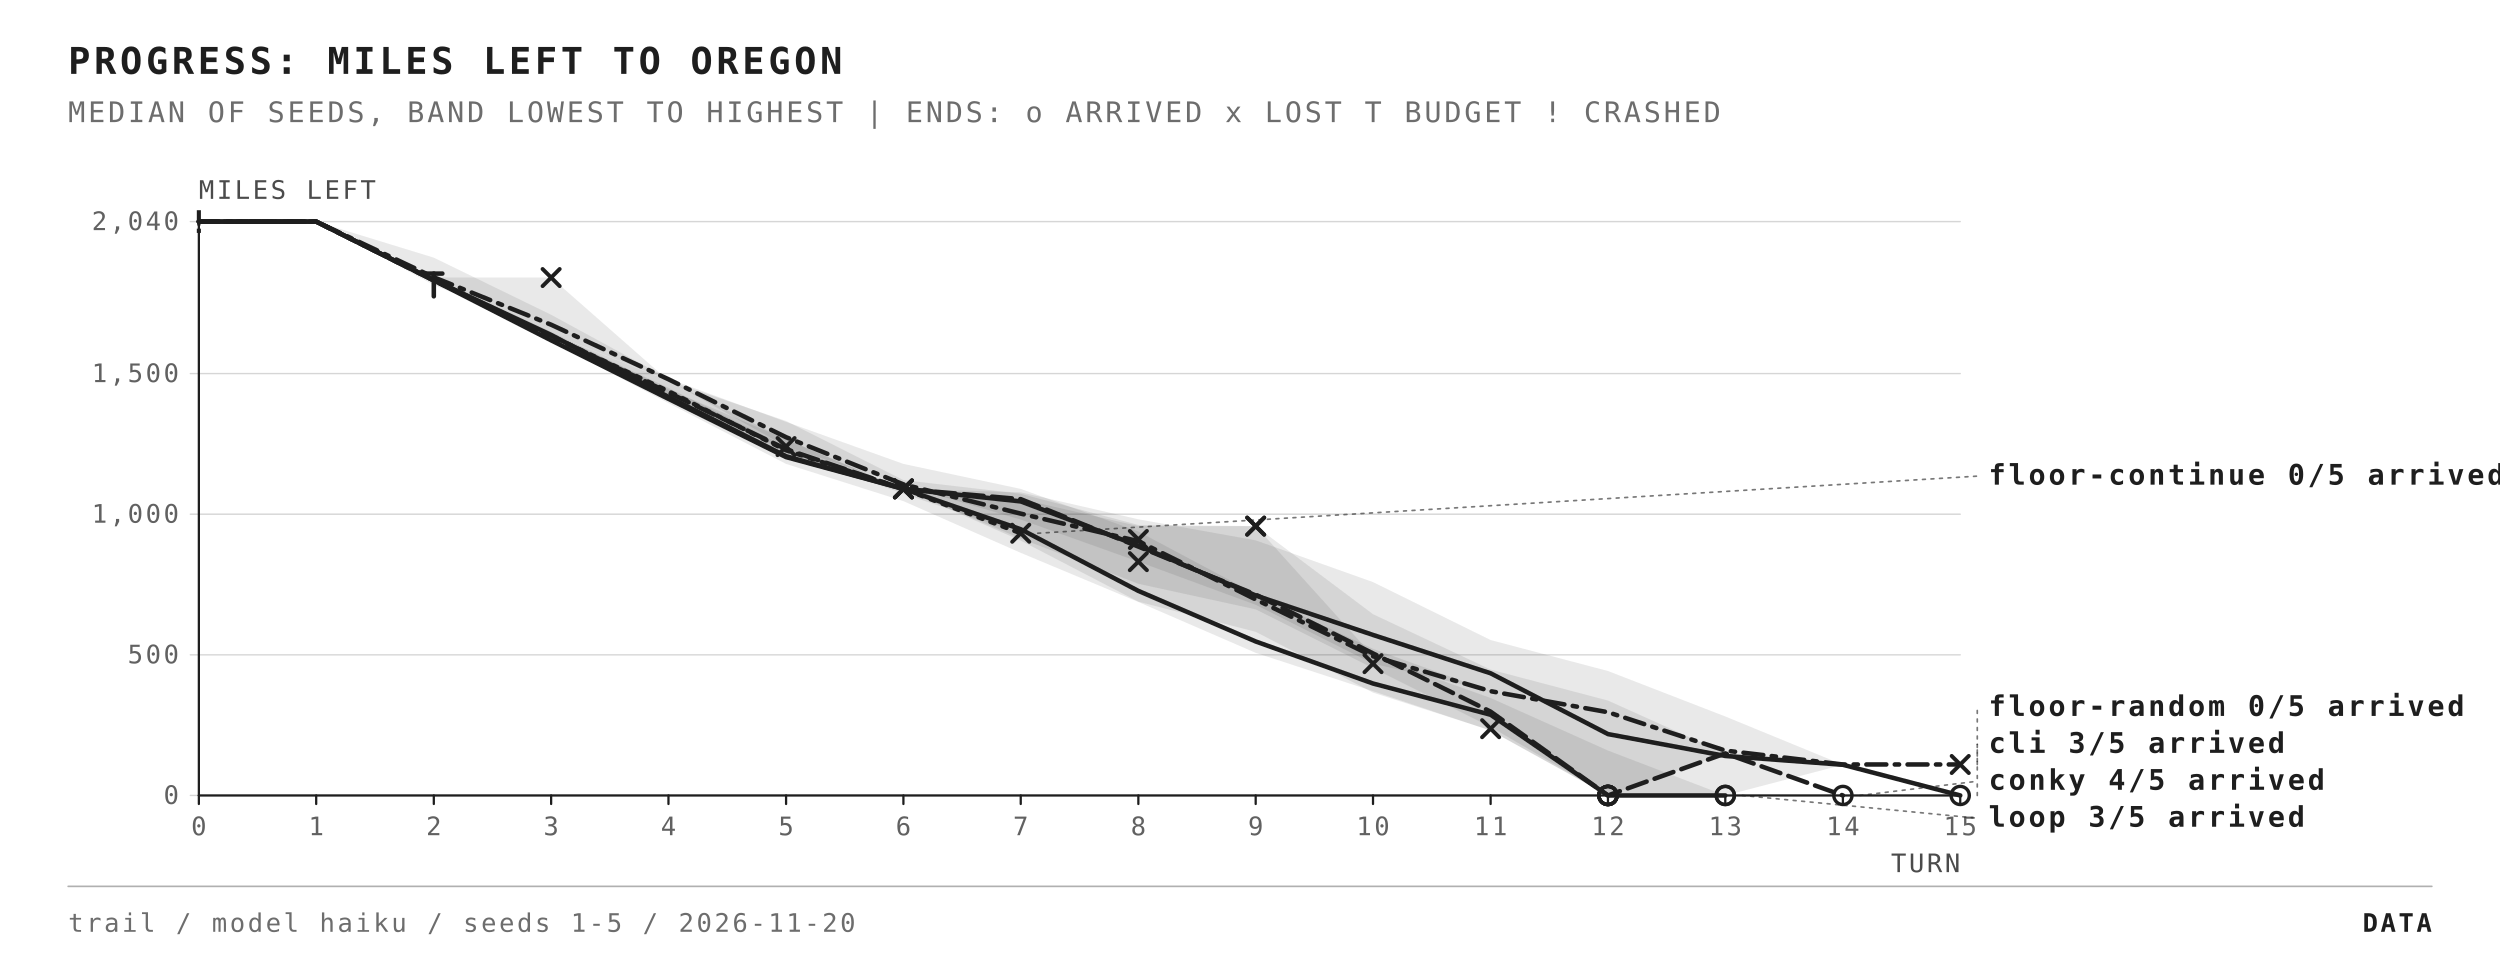
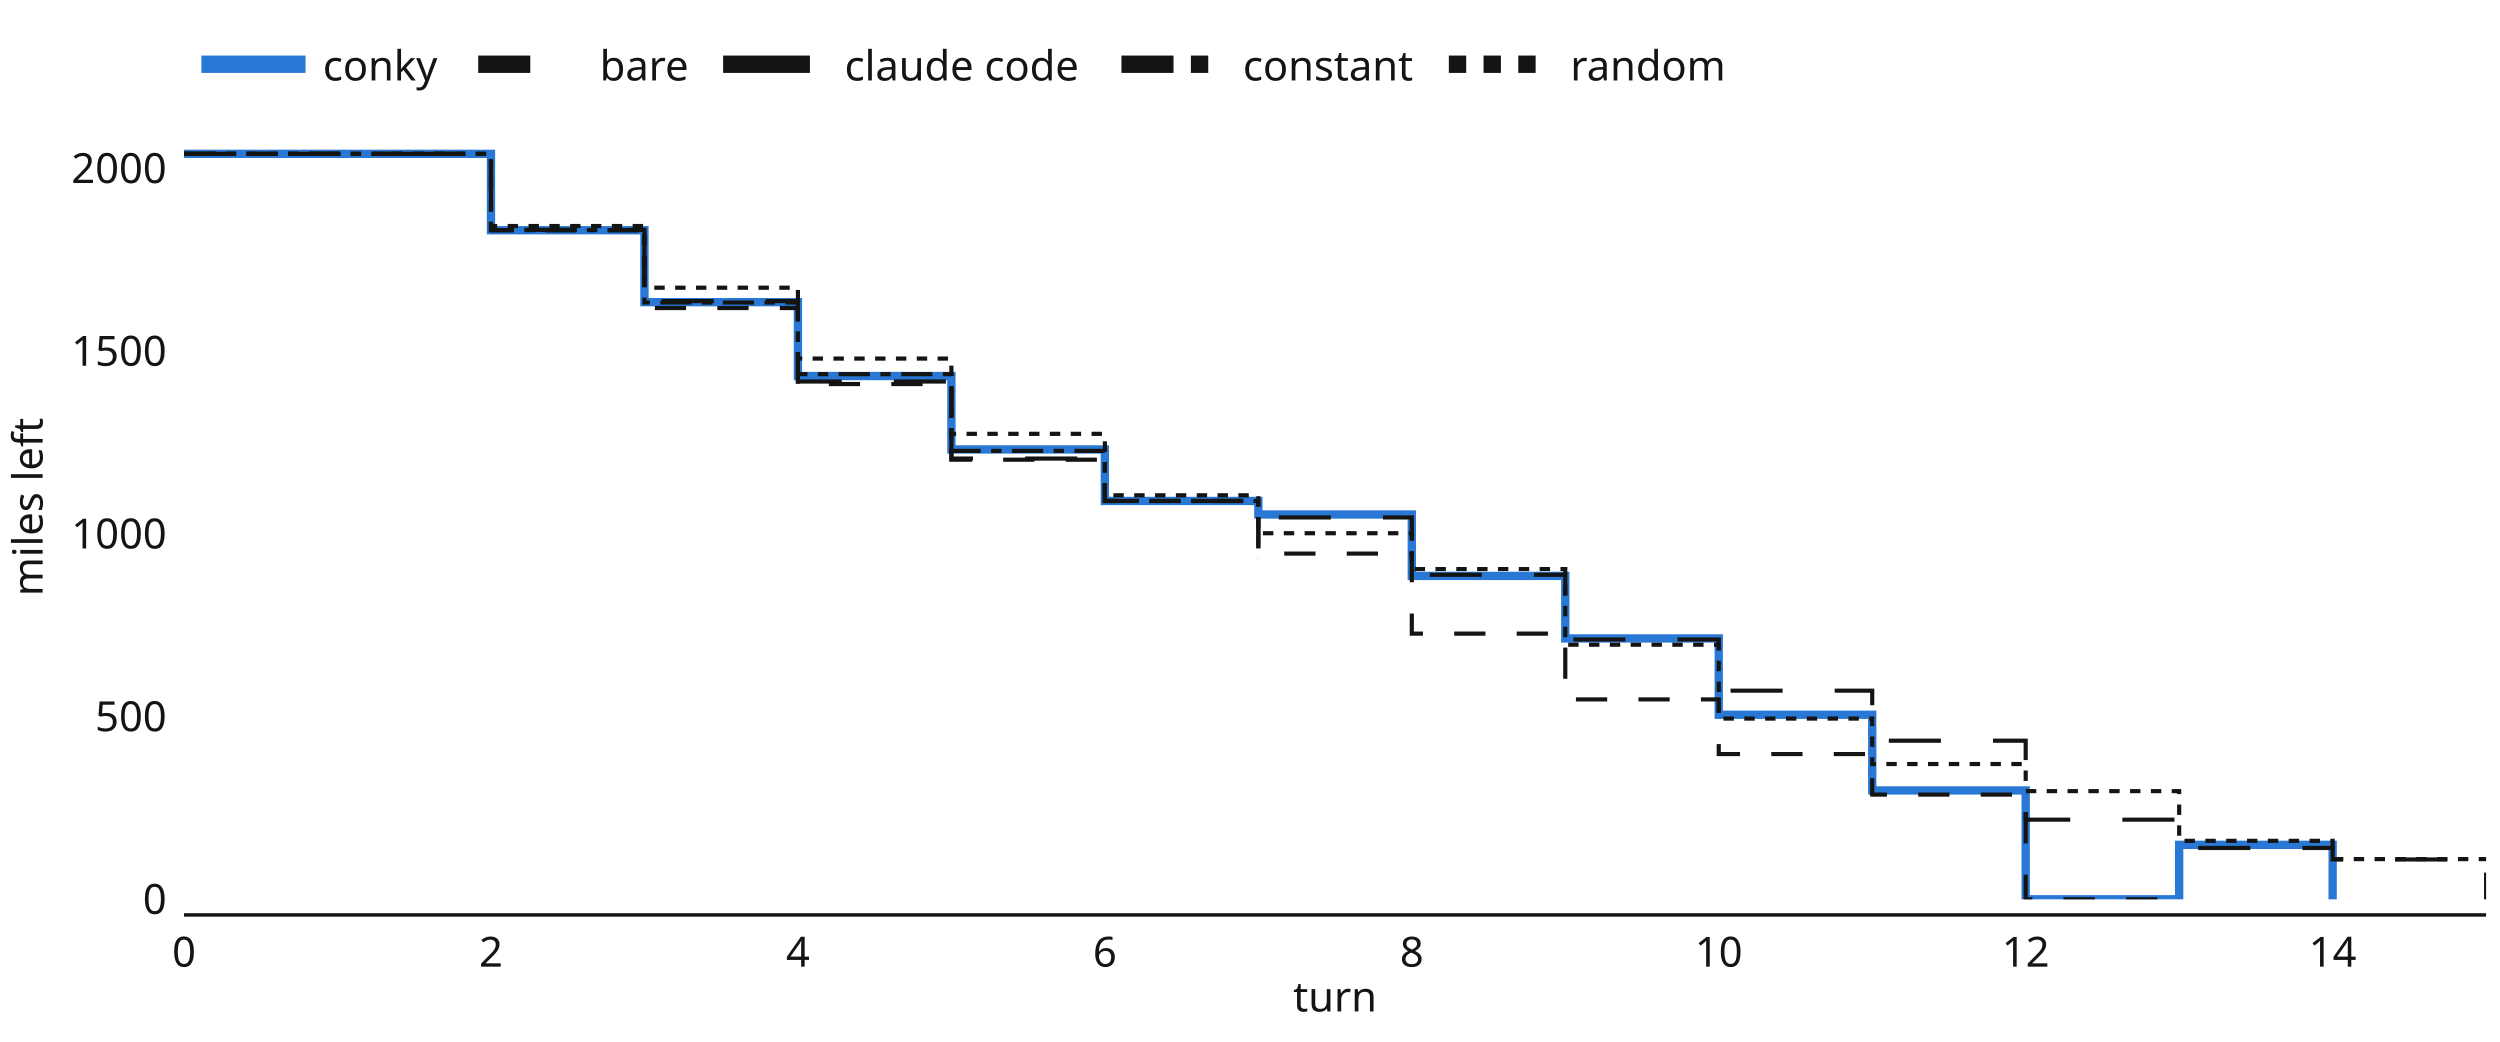
- <svg xmlns="http://www.w3.org/2000/svg" width="880" height="340" viewBox="0 0 880 340" font-family="ui-monospace, SFMono-Regular, Menlo, Consolas, monospace" stroke-linecap="round" letter-spacing=".1em" role="img" aria-label="miles left to Oregon against turn, one line per arm">
-   <text x="24.0" y="26.0" font-size="13" text-anchor="start" opacity="1.0" font-weight="bold" fill="#1E1E1E">PROGRESS: MILES LEFT TO OREGON</text>
-   <text x="24.0" y="43.0" font-size="10" text-anchor="start" opacity="0.65" font-weight="normal" fill="#1E1E1E">MEDIAN OF SEEDS, BAND LOWEST TO HIGHEST  |  ENDS: o ARRIVED  x LOST  T BUDGET  ! CRASHED</text>
-   <line x1="24.0" y1="312.0" x2="856.0" y2="312.0" stroke="#1E1E1E" stroke-width="0.6" opacity="0.35" />
-   <text x="24.0" y="328.0" font-size="9" text-anchor="start" opacity="0.65" font-weight="normal" fill="#1E1E1E">trail / model haiku / seeds 1-5 / 2026-11-20</text>
-   <text x="856.0" y="328.0" font-size="9" text-anchor="end" opacity="1.0" font-weight="bold" fill="#1E1E1E">DATA</text>
-   <line x1="70.0" y1="280.0" x2="690.0" y2="280.0" stroke="#1E1E1E" stroke-width="0.8" opacity="1.0" />
-   <line x1="70.0" y1="78.0" x2="70.0" y2="280.0" stroke="#1E1E1E" stroke-width="0.8" opacity="1.0" />
-   <line x1="67.0" y1="280.0" x2="690.0" y2="280.0" stroke="#1E1E1E" stroke-width="0.5" opacity="0.18" />
-   <text x="63.0" y="283.0" font-size="9" text-anchor="end" opacity="0.7" font-weight="normal" fill="#1E1E1E">0</text>
-   <line x1="67.0" y1="230.5" x2="690.0" y2="230.5" stroke="#1E1E1E" stroke-width="0.5" opacity="0.18" />
-   <text x="63.0" y="233.5" font-size="9" text-anchor="end" opacity="0.7" font-weight="normal" fill="#1E1E1E">500</text>
-   <line x1="67.0" y1="181.0" x2="690.0" y2="181.0" stroke="#1E1E1E" stroke-width="0.5" opacity="0.18" />
-   <text x="63.0" y="184.0" font-size="9" text-anchor="end" opacity="0.7" font-weight="normal" fill="#1E1E1E">1,000</text>
-   <line x1="67.0" y1="131.5" x2="690.0" y2="131.5" stroke="#1E1E1E" stroke-width="0.5" opacity="0.18" />
-   <text x="63.0" y="134.5" font-size="9" text-anchor="end" opacity="0.7" font-weight="normal" fill="#1E1E1E">1,500</text>
-   <line x1="67.0" y1="78.0" x2="690.0" y2="78.0" stroke="#1E1E1E" stroke-width="0.5" opacity="0.18" />
-   <text x="63.0" y="81.0" font-size="9" text-anchor="end" opacity="0.7" font-weight="normal" fill="#1E1E1E">2,040</text>
-   <line x1="70.0" y1="280.0" x2="70.0" y2="283.0" stroke="#1E1E1E" stroke-width="0.8" opacity="1.0" />
-   <text x="70.0" y="294.0" font-size="9" text-anchor="middle" opacity="0.7" font-weight="normal" fill="#1E1E1E">0</text>
-   <line x1="111.3" y1="280.0" x2="111.3" y2="283.0" stroke="#1E1E1E" stroke-width="0.8" opacity="1.0" />
-   <text x="111.3" y="294.0" font-size="9" text-anchor="middle" opacity="0.7" font-weight="normal" fill="#1E1E1E">1</text>
-   <line x1="152.7" y1="280.0" x2="152.7" y2="283.0" stroke="#1E1E1E" stroke-width="0.8" opacity="1.0" />
-   <text x="152.7" y="294.0" font-size="9" text-anchor="middle" opacity="0.7" font-weight="normal" fill="#1E1E1E">2</text>
-   <line x1="194.0" y1="280.0" x2="194.0" y2="283.0" stroke="#1E1E1E" stroke-width="0.8" opacity="1.0" />
-   <text x="194.0" y="294.0" font-size="9" text-anchor="middle" opacity="0.7" font-weight="normal" fill="#1E1E1E">3</text>
-   <line x1="235.3" y1="280.0" x2="235.3" y2="283.0" stroke="#1E1E1E" stroke-width="0.8" opacity="1.0" />
-   <text x="235.3" y="294.0" font-size="9" text-anchor="middle" opacity="0.7" font-weight="normal" fill="#1E1E1E">4</text>
-   <line x1="276.7" y1="280.0" x2="276.7" y2="283.0" stroke="#1E1E1E" stroke-width="0.8" opacity="1.0" />
-   <text x="276.7" y="294.0" font-size="9" text-anchor="middle" opacity="0.7" font-weight="normal" fill="#1E1E1E">5</text>
-   <line x1="318.0" y1="280.0" x2="318.0" y2="283.0" stroke="#1E1E1E" stroke-width="0.8" opacity="1.0" />
-   <text x="318.0" y="294.0" font-size="9" text-anchor="middle" opacity="0.7" font-weight="normal" fill="#1E1E1E">6</text>
-   <line x1="359.3" y1="280.0" x2="359.3" y2="283.0" stroke="#1E1E1E" stroke-width="0.8" opacity="1.0" />
-   <text x="359.3" y="294.0" font-size="9" text-anchor="middle" opacity="0.7" font-weight="normal" fill="#1E1E1E">7</text>
-   <line x1="400.7" y1="280.0" x2="400.7" y2="283.0" stroke="#1E1E1E" stroke-width="0.8" opacity="1.0" />
-   <text x="400.7" y="294.0" font-size="9" text-anchor="middle" opacity="0.7" font-weight="normal" fill="#1E1E1E">8</text>
-   <line x1="442.0" y1="280.0" x2="442.0" y2="283.0" stroke="#1E1E1E" stroke-width="0.8" opacity="1.0" />
-   <text x="442.0" y="294.0" font-size="9" text-anchor="middle" opacity="0.7" font-weight="normal" fill="#1E1E1E">9</text>
-   <line x1="483.3" y1="280.0" x2="483.3" y2="283.0" stroke="#1E1E1E" stroke-width="0.8" opacity="1.0" />
-   <text x="483.3" y="294.0" font-size="9" text-anchor="middle" opacity="0.7" font-weight="normal" fill="#1E1E1E">10</text>
-   <line x1="524.7" y1="280.0" x2="524.7" y2="283.0" stroke="#1E1E1E" stroke-width="0.8" opacity="1.0" />
-   <text x="524.7" y="294.0" font-size="9" text-anchor="middle" opacity="0.7" font-weight="normal" fill="#1E1E1E">11</text>
-   <line x1="566.0" y1="280.0" x2="566.0" y2="283.0" stroke="#1E1E1E" stroke-width="0.8" opacity="1.0" />
-   <text x="566.0" y="294.0" font-size="9" text-anchor="middle" opacity="0.7" font-weight="normal" fill="#1E1E1E">12</text>
-   <line x1="607.3" y1="280.0" x2="607.3" y2="283.0" stroke="#1E1E1E" stroke-width="0.8" opacity="1.0" />
-   <text x="607.3" y="294.0" font-size="9" text-anchor="middle" opacity="0.7" font-weight="normal" fill="#1E1E1E">13</text>
-   <line x1="648.7" y1="280.0" x2="648.7" y2="283.0" stroke="#1E1E1E" stroke-width="0.8" opacity="1.0" />
-   <text x="648.7" y="294.0" font-size="9" text-anchor="middle" opacity="0.7" font-weight="normal" fill="#1E1E1E">14</text>
-   <line x1="690.0" y1="280.0" x2="690.0" y2="283.0" stroke="#1E1E1E" stroke-width="0.8" opacity="1.0" />
-   <text x="690.0" y="294.0" font-size="9" text-anchor="middle" opacity="0.7" font-weight="normal" fill="#1E1E1E">15</text>
-   <text x="70.0" y="70.0" font-size="9" text-anchor="start" opacity="0.8" font-weight="normal" fill="#1E1E1E">MILES LEFT</text>
-   <text x="690.0" y="307.0" font-size="9" text-anchor="end" opacity="0.8" font-weight="normal" fill="#1E1E1E">TURN</text>
-   <path d="M70.0,78.0 L111.3,78.0 L152.7,97.7 L194.0,97.7 L235.3,134.0 L276.7,154.7 L318.0,172.1 L359.3,173.3 L400.7,182.8 L442.0,190.2 L483.3,204.9 L524.7,225.3 L566.0,236.2 L607.3,252.2 L648.7,269.2 L690.0,280.0 L690.0,280.0 L648.7,269.2 L607.3,280.0 L566.0,280.0 L524.7,257.1 L483.3,243.8 L442.0,222.4 L400.7,211.8 L359.3,190.3 L318.0,172.1 L276.7,160.9 L235.3,140.4 L194.0,120.0 L152.7,98.8 L111.3,78.0 L70.0,78.0 Z" fill="#1E1E1E" stroke="none" stroke-width="0" opacity="0.1" stroke-linejoin="round" />
-   <path d="M70.0,78.0 L111.3,78.0 L152.7,98.6 L194.0,117.9 L235.3,139.7 L276.7,160.6 L318.0,172.1 L359.3,176.5 L400.7,192.1 L442.0,209.6 L483.3,223.5 L524.7,237.0 L566.0,258.4 L607.3,266.1 L648.7,269.2 L690.0,280.0" fill="none" stroke="#1E1E1E" stroke-width="1.6" opacity="1.0" stroke-linejoin="round" />
-   <line x1="191.0" y1="94.7" x2="197.0" y2="100.7" stroke="#1E1E1E" stroke-width="1.4" opacity="1.0" />
-   <line x1="191.0" y1="100.7" x2="197.0" y2="94.7" stroke="#1E1E1E" stroke-width="1.4" opacity="1.0" />
-   <circle cx="566.0" cy="280.0" r="3.2" fill="none" stroke="#1E1E1E" stroke-width="1.2" opacity="1.0" />
-   <text x="70.0" y="82.0" font-size="11" text-anchor="middle" opacity="1.0" font-weight="bold" fill="#1E1E1E">!</text>
-   <circle cx="607.3" cy="280.0" r="3.2" fill="none" stroke="#1E1E1E" stroke-width="1.2" opacity="1.0" />
-   <circle cx="690.0" cy="280.0" r="3.2" fill="none" stroke="#1E1E1E" stroke-width="1.2" opacity="1.0" />
-   <path d="M70.0,78.0 L111.3,78.0 L152.7,97.5 L194.0,117.5 L235.3,134.0 L276.7,148.2 L318.0,169.0 L359.3,173.8 L400.7,184.8 L442.0,185.2 L483.3,216.2 L524.7,235.7 L566.0,246.6 L607.3,265.2 L648.7,280.0 L648.7,280.0 L607.3,265.2 L566.0,280.0 L524.7,255.9 L483.3,235.2 L442.0,214.5 L400.7,205.5 L359.3,189.6 L318.0,172.1 L276.7,160.9 L235.3,140.4 L194.0,120.0 L152.7,98.8 L111.3,78.0 L70.0,78.0 Z" fill="#1E1E1E" stroke="none" stroke-width="0" opacity="0.1" stroke-linejoin="round" />
-   <path d="M70.0,78.0 L111.3,78.0 L152.7,98.7 L194.0,118.2 L235.3,138.2 L276.7,158.1 L318.0,172.1 L359.3,175.7 L400.7,192.4 L442.0,209.3 L483.3,230.0 L524.7,250.5 L566.0,280.0 L607.3,265.2 L648.7,280.0" fill="none" stroke="#1E1E1E" stroke-width="1.6" opacity="1.0" stroke-linejoin="round" stroke-dasharray="7 3" />
-   <circle cx="566.0" cy="280.0" r="3.2" fill="none" stroke="#1E1E1E" stroke-width="1.2" opacity="1.0" />
-   <circle cx="566.0" cy="280.0" r="3.2" fill="none" stroke="#1E1E1E" stroke-width="1.2" opacity="1.0" />
-   <circle cx="566.0" cy="280.0" r="3.2" fill="none" stroke="#1E1E1E" stroke-width="1.2" opacity="1.0" />
-   <circle cx="648.7" cy="280.0" r="3.2" fill="none" stroke="#1E1E1E" stroke-width="1.2" opacity="1.0" />
-   <line x1="439.0" y1="182.2" x2="445.0" y2="188.2" stroke="#1E1E1E" stroke-width="1.4" opacity="1.0" />
-   <line x1="439.0" y1="188.2" x2="445.0" y2="182.2" stroke="#1E1E1E" stroke-width="1.4" opacity="1.0" />
-   <path d="M70.0,78.0 L111.3,78.0 L152.7,97.5 L194.0,117.5 L235.3,136.5 L276.7,157.2 L318.0,172.1 L359.3,187.7 L359.3,187.7 L318.0,173.8 L276.7,159.0 L235.3,138.7 L194.0,118.8 L152.7,98.8 L111.3,78.0 L70.0,78.0 Z" fill="#1E1E1E" stroke="none" stroke-width="0" opacity="0.1" stroke-linejoin="round" />
-   <path d="M70.0,78.0 L111.3,78.0 L152.7,98.7 L194.0,118.3 L235.3,137.7 L276.7,158.5 L318.0,172.1 L359.3,187.7" fill="none" stroke="#1E1E1E" stroke-width="1.6" opacity="1.0" stroke-linejoin="round" stroke-dasharray="1.5 3" />
-   <line x1="356.3" y1="184.7" x2="362.3" y2="190.7" stroke="#1E1E1E" stroke-width="1.4" opacity="1.0" />
-   <line x1="356.3" y1="190.7" x2="362.3" y2="184.7" stroke="#1E1E1E" stroke-width="1.4" opacity="1.0" />
-   <line x1="315.0" y1="169.1" x2="321.0" y2="175.1" stroke="#1E1E1E" stroke-width="1.4" opacity="1.0" />
-   <line x1="315.0" y1="175.1" x2="321.0" y2="169.1" stroke="#1E1E1E" stroke-width="1.4" opacity="1.0" />
-   <line x1="315.0" y1="169.1" x2="321.0" y2="175.1" stroke="#1E1E1E" stroke-width="1.4" opacity="1.0" />
-   <line x1="315.0" y1="175.1" x2="321.0" y2="169.1" stroke="#1E1E1E" stroke-width="1.4" opacity="1.0" />
-   <line x1="273.7" y1="154.2" x2="279.7" y2="160.2" stroke="#1E1E1E" stroke-width="1.4" opacity="1.0" />
-   <line x1="273.7" y1="160.2" x2="279.7" y2="154.2" stroke="#1E1E1E" stroke-width="1.4" opacity="1.0" />
-   <line x1="315.0" y1="169.1" x2="321.0" y2="175.1" stroke="#1E1E1E" stroke-width="1.4" opacity="1.0" />
-   <line x1="315.0" y1="175.1" x2="321.0" y2="169.1" stroke="#1E1E1E" stroke-width="1.4" opacity="1.0" />
-   <path d="M70.0,78.0 L111.3,78.0 L152.7,90.7 L194.0,110.8 L235.3,133.3 L276.7,148.5 L318.0,163.3 L359.3,172.1 L400.7,187.1 L442.0,209.1 L483.3,228.4 L524.7,243.3 L566.0,250.7 L607.3,264.2 L648.7,269.1 L690.0,269.1 L690.0,269.1 L648.7,269.1 L607.3,264.2 L566.0,250.7 L524.7,243.3 L483.3,233.6 L442.0,212.9 L400.7,197.7 L359.3,182.9 L318.0,170.8 L276.7,157.2 L235.3,133.9 L194.0,117.4 L152.7,100.3 L111.3,78.0 L70.0,78.0 Z" fill="#1E1E1E" stroke="none" stroke-width="0" opacity="0.1" stroke-linejoin="round" />
-   <path d="M70.0,78.0 L111.3,78.0 L152.7,97.6 L194.0,114.3 L235.3,133.5 L276.7,153.9 L318.0,170.5 L359.3,180.8 L400.7,190.5 L442.0,211.0 L483.3,231.0 L524.7,243.3 L566.0,250.7 L607.3,264.2 L648.7,269.1 L690.0,269.1" fill="none" stroke="#1E1E1E" stroke-width="1.6" opacity="1.0" stroke-linejoin="round" stroke-dasharray="7 3 1.5 3" />
-   <line x1="687.0" y1="266.1" x2="693.0" y2="272.1" stroke="#1E1E1E" stroke-width="1.4" opacity="1.0" />
-   <line x1="687.0" y1="272.1" x2="693.0" y2="266.1" stroke="#1E1E1E" stroke-width="1.4" opacity="1.0" />
-   <line x1="480.3" y1="230.6" x2="486.3" y2="236.6" stroke="#1E1E1E" stroke-width="1.4" opacity="1.0" />
-   <line x1="480.3" y1="236.6" x2="486.3" y2="230.6" stroke="#1E1E1E" stroke-width="1.4" opacity="1.0" />
-   <line x1="397.7" y1="186.9" x2="403.7" y2="192.9" stroke="#1E1E1E" stroke-width="1.4" opacity="1.0" />
-   <line x1="397.7" y1="192.9" x2="403.7" y2="186.9" stroke="#1E1E1E" stroke-width="1.4" opacity="1.0" />
-   <line x1="397.7" y1="194.7" x2="403.7" y2="200.7" stroke="#1E1E1E" stroke-width="1.4" opacity="1.0" />
-   <line x1="397.7" y1="200.7" x2="403.7" y2="194.7" stroke="#1E1E1E" stroke-width="1.4" opacity="1.0" />
-   <line x1="152.7" y1="96.3" x2="152.7" y2="104.3" stroke="#1E1E1E" stroke-width="1.6" opacity="1.0" />
-   <line x1="149.7" y1="96.3" x2="155.7" y2="96.3" stroke="#1E1E1E" stroke-width="1.6" opacity="1.0" />
-   <path d="M70.0,78.0 L111.3,78.0 L152.7,97.7 L194.0,116.8 L235.3,137.1 L276.7,154.6 L318.0,172.1 L359.3,175.7 L400.7,185.2 L442.0,185.2 L483.3,230.9 L524.7,245.7 L566.0,264.2 L607.3,280.0 L607.3,280.0 L566.0,280.0 L524.7,257.2 L483.3,243.3 L442.0,229.8 L400.7,211.9 L359.3,194.6 L318.0,176.4 L276.7,163.3 L235.3,141.9 L194.0,120.2 L152.7,99.7 L111.3,78.0 L70.0,78.0 Z" fill="#1E1E1E" stroke="none" stroke-width="0" opacity="0.1" stroke-linejoin="round" />
-   <path d="M70.0,78.0 L111.3,78.0 L152.7,98.7 L194.0,119.8 L235.3,140.4 L276.7,160.9 L318.0,172.1 L359.3,186.3 L400.7,208.0 L442.0,225.8 L483.3,240.6 L524.7,251.6 L566.0,280.0 L607.3,280.0" fill="none" stroke="#1E1E1E" stroke-width="1.6" opacity="1.0" stroke-linejoin="round" />
-   <circle cx="566.0" cy="280.0" r="3.2" fill="none" stroke="#1E1E1E" stroke-width="1.2" opacity="1.0" />
-   <line x1="521.7" y1="253.5" x2="527.7" y2="259.5" stroke="#1E1E1E" stroke-width="1.4" opacity="1.0" />
-   <line x1="521.7" y1="259.5" x2="527.7" y2="253.5" stroke="#1E1E1E" stroke-width="1.4" opacity="1.0" />
-   <circle cx="607.3" cy="280.0" r="3.2" fill="none" stroke="#1E1E1E" stroke-width="1.2" opacity="1.0" />
-   <circle cx="566.0" cy="280.0" r="3.2" fill="none" stroke="#1E1E1E" stroke-width="1.2" opacity="1.0" />
-   <line x1="439.0" y1="182.2" x2="445.0" y2="188.2" stroke="#1E1E1E" stroke-width="1.4" opacity="1.0" />
-   <line x1="439.0" y1="188.2" x2="445.0" y2="182.2" stroke="#1E1E1E" stroke-width="1.4" opacity="1.0" />
-   <line x1="696.0" y1="280.0" x2="696.0" y2="262.0" stroke="#1E1E1E" stroke-width="0.6" opacity="0.6" stroke-dasharray="1 2" />
-   <text x="700.0" y="265.0" font-size="10" text-anchor="start" opacity="1.0" font-weight="bold" fill="#1E1E1E">cli 3/5 arrived</text>
-   <line x1="654.7" y1="280.0" x2="696.0" y2="275.0" stroke="#1E1E1E" stroke-width="0.6" opacity="0.6" stroke-dasharray="1 2" />
-   <text x="700.0" y="278.0" font-size="10" text-anchor="start" opacity="1.0" font-weight="bold" fill="#1E1E1E">conky 4/5 arrived</text>
-   <line x1="365.3" y1="187.7" x2="696.0" y2="167.6" stroke="#1E1E1E" stroke-width="0.6" opacity="0.6" stroke-dasharray="1 2" />
-   <text x="700.0" y="170.6" font-size="10" text-anchor="start" opacity="1.0" font-weight="bold" fill="#1E1E1E">floor-continue 0/5 arrived</text>
-   <line x1="696.0" y1="269.1" x2="696.0" y2="249.0" stroke="#1E1E1E" stroke-width="0.6" opacity="0.6" stroke-dasharray="1 2" />
-   <text x="700.0" y="252.0" font-size="10" text-anchor="start" opacity="1.0" font-weight="bold" fill="#1E1E1E">floor-random 0/5 arrived</text>
-   <line x1="613.3" y1="280.0" x2="696.0" y2="288.0" stroke="#1E1E1E" stroke-width="0.6" opacity="0.6" stroke-dasharray="1 2" />
-   <text x="700.0" y="291.0" font-size="10" text-anchor="start" opacity="1.0" font-weight="bold" fill="#1E1E1E">loop 3/5 arrived</text>
+ <svg xmlns="http://www.w3.org/2000/svg" class="main-svg" width="720" height="300" style="" viewBox="0 0 720 300" font-family="-apple-system, BlinkMacSystemFont, &quot;Segoe UI&quot;, &quot;Noto Sans&quot;, Helvetica, Arial, sans-serif">
+   <rect x="0" y="0" width="720" height="300" style="fill: none;" />
+   <defs id="defs-progress-light">
+     <g class="clips">
+       <clipPath id="clipprogress-lightxyplot" class="plotclip">
+         <rect width="663" height="226" />
+       </clipPath>
+       <clipPath class="axesclip" id="clipprogress-lightx">
+         <rect x="53" y="0" width="663" height="300" />
+       </clipPath>
+       <clipPath class="axesclip" id="clipprogress-lighty">
+         <rect x="0" y="33" width="720" height="226" />
+       </clipPath>
+       <clipPath class="axesclip" id="clipprogress-lightxy">
+         <rect x="53" y="33" width="663" height="226" />
+       </clipPath>
+     </g>
+     <g class="gradients" />
+     <g class="patterns" />
+   </defs>
+   <g class="bglayer">
+     <rect class="bg" x="49" y="29" width="671" height="234" style="fill: none; stroke-width: 0;" />
+   </g>
+   <g class="layer-below">
+     <g class="imagelayer" />
+     <g class="shapelayer" />
+   </g>
+   <g class="cartesianlayer">
+     <g class="subplot xy">
+       <g class="layer-subplot">
+         <g class="shapelayer" />
+         <g class="imagelayer" />
+       </g>
+       <g class="minor-gridlayer">
+         <g class="x" />
+         <g class="y" />
+       </g>
+       <g class="gridlayer">
+         <g class="x" />
+         <g class="y" />
+       </g>
+       <g class="zerolinelayer" />
+       <g class="layer-between">
+         <g class="shapelayer" />
+         <g class="imagelayer" />
+       </g>
+       <path class="xlines-below" />
+       <path class="ylines-below" />
+       <g class="overlines-below" />
+       <g class="xaxislayer-below" />
+       <g class="yaxislayer-below" />
+       <g class="overaxes-below" />
+       <g class="overplot">
+         <g class="xy" transform="translate(53,33)" clip-path="url(#clipprogress-lightxyplot)">
+           <g class="scatterlayer mlayer">
+             <g class="trace scatter tracet0" style="stroke-miterlimit: 2; opacity: 1;">
+               <g class="fills" />
+               <g class="errorbars" />
+               <g class="lines">
+                 <path class="js-line" d="M0,11.3H44.2V11.3H88.4V33.3H132.6V54.03H176.8V75.29H221V96.44H265.2V111.28H309.4V115.18H353.6V132.86H397.8V150.86H442V172.85H486.2V194.64H530.4V226H574.6V210.32H618.8V226" style="vector-effect: none; fill: none; stroke: #2a78d6; stroke-opacity: 1; stroke-width: 2.4px; opacity: 1;" />
+               </g>
+               <g class="points" />
+               <g class="text" />
+             </g>
+             <g class="trace scatter tracet1" style="stroke-miterlimit: 2; opacity: 1;">
+               <g class="fills" />
+               <g class="errorbars" />
+               <g class="lines">
+                 <path class="js-line" d="M0,11.3H44.2V11.3H88.4V33.3H132.6V55.71H176.8V77.6H221V99.39H265.2V111.28H309.4V126.44H353.6V149.49H397.8V168.43H442V184.17H486.2V195.85H530.4V226H574.6V226" style="vector-effect: none; fill: none; stroke: #141413; stroke-opacity: 1; stroke-dasharray: 9px, 9px; stroke-width: 1.2px; opacity: 1;" />
+               </g>
+               <g class="points" />
+               <g class="text" />
+             </g>
+             <g class="trace scatter tracet2" style="stroke-miterlimit: 2; opacity: 1;">
+               <g class="fills" />
+               <g class="errorbars" />
+               <g class="lines">
+                 <path class="js-line" d="M0,11.3H44.2V11.3H88.4V33.19H132.6V53.71H176.8V76.87H221V99.07H265.2V111.28H309.4V116.02H353.6V132.54H397.8V151.17H442V165.91H486.2V180.32H530.4V203.06H574.6V211.21H618.8V214.53H663V226" style="vector-effect: none; fill: none; stroke: #141413; stroke-opacity: 1; stroke-dasharray: 15px, 15px; stroke-width: 1.2px; opacity: 1;" />
+               </g>
+               <g class="points" />
+               <g class="text" />
+             </g>
+             <g class="trace scatter tracet3" style="stroke-miterlimit: 2; opacity: 1;">
+               <g class="fills" />
+               <g class="errorbars" />
+               <g class="lines">
+                 <path class="js-line" d="M0,11.3H44.2V11.3H88.4V33.3H132.6V54.13H176.8V74.76H221V96.86H265.2V111.28H309.4V127.91" style="vector-effect: none; fill: none; stroke: #141413; stroke-opacity: 1; stroke-dasharray: 9px, 3px, 3px, 3px; stroke-width: 1.2px; opacity: 1;" />
+               </g>
+               <g class="points" />
+               <g class="text" />
+             </g>
+             <g class="trace scatter tracet4" style="stroke-miterlimit: 2; opacity: 1;">
+               <g class="fills" />
+               <g class="errorbars" />
+               <g class="lines">
+                 <path class="js-line" d="M0,11.3H44.2V11.3H88.4V32.1H132.6V49.86H176.8V70.27H221V91.94H265.2V109.65H309.4V120.57H353.6V130.89H397.8V152.67H442V173.95H486.2V187.04H530.4V194.85H574.6V209.16H618.8V214.42H663V214.42" style="vector-effect: none; fill: none; stroke: #141413; stroke-opacity: 1; stroke-dasharray: 3px, 3px; stroke-width: 1.2px; opacity: 1;" />
+               </g>
+               <g class="points" />
+               <g class="text" />
+             </g>
+           </g>
+         </g>
+       </g>
+       <g class="zerolinelayer-above" />
+       <path class="xlines-above crisp" d="M53,263.5H716" style="fill: none; stroke-width: 1px; stroke: #141413; stroke-opacity: 1;" />
+       <path class="ylines-above crisp" d="M0,0" style="fill: none;" />
+       <g class="overlines-above" />
+       <g class="xaxislayer-above">
+         <g class="xtick">
+           <text text-anchor="middle" x="0" y="278.4" transform="translate(53,0)" style="font-size: 12px; fill: #141413; fill-opacity: 1; white-space: pre;">0</text>
+         </g>
+         <g class="xtick">
+           <text text-anchor="middle" x="0" y="278.4" style="font-size: 12px; fill: #141413; fill-opacity: 1; white-space: pre;" transform="translate(141.4,0)">2</text>
+         </g>
+         <g class="xtick">
+           <text text-anchor="middle" x="0" y="278.4" style="font-size: 12px; fill: #141413; fill-opacity: 1; white-space: pre;" transform="translate(229.8,0)">4</text>
+         </g>
+         <g class="xtick">
+           <text text-anchor="middle" x="0" y="278.4" style="font-size: 12px; fill: #141413; fill-opacity: 1; white-space: pre;" transform="translate(318.2,0)">6</text>
+         </g>
+         <g class="xtick">
+           <text text-anchor="middle" x="0" y="278.4" style="font-size: 12px; fill: #141413; fill-opacity: 1; white-space: pre;" transform="translate(406.6,0)">8</text>
+         </g>
+         <g class="xtick">
+           <text text-anchor="middle" x="0" y="278.4" style="font-size: 12px; fill: #141413; fill-opacity: 1; white-space: pre;" transform="translate(495,0)">10</text>
+         </g>
+         <g class="xtick">
+           <text text-anchor="middle" x="0" y="278.4" style="font-size: 12px; fill: #141413; fill-opacity: 1; white-space: pre;" transform="translate(583.4,0)">12</text>
+         </g>
+         <g class="xtick">
+           <text text-anchor="middle" x="0" y="278.4" style="font-size: 12px; fill: #141413; fill-opacity: 1; white-space: pre;" transform="translate(671.8,0)">14</text>
+         </g>
+       </g>
+       <g class="yaxislayer-above">
+         <g class="ytick">
+           <text text-anchor="end" x="48" y="4.2" transform="translate(0,259)" style="font-size: 12px; fill: #141413; fill-opacity: 1; white-space: pre;">0</text>
+         </g>
+         <g class="ytick">
+           <text text-anchor="end" x="48" y="4.2" style="font-size: 12px; fill: #141413; fill-opacity: 1; white-space: pre;" transform="translate(0,206.38)">500</text>
+         </g>
+         <g class="ytick">
+           <text text-anchor="end" x="48" y="4.2" style="font-size: 12px; fill: #141413; fill-opacity: 1; white-space: pre;" transform="translate(0,153.75)">1000</text>
+         </g>
+         <g class="ytick">
+           <text text-anchor="end" x="48" y="4.2" style="font-size: 12px; fill: #141413; fill-opacity: 1; white-space: pre;" transform="translate(0,101.13)">1500</text>
+         </g>
+         <g class="ytick">
+           <text text-anchor="end" x="48" y="4.2" style="font-size: 12px; fill: #141413; fill-opacity: 1; white-space: pre;" transform="translate(0,48.51)">2000</text>
+         </g>
+       </g>
+       <g class="overaxes-above" />
+     </g>
+   </g>
+   <g class="polarlayer" />
+   <g class="smithlayer" />
+   <g class="ternarylayer" />
+   <g class="geolayer" />
+   <g class="funnelarealayer" />
+   <g class="pielayer" />
+   <g class="iciclelayer" />
+   <g class="treemaplayer" />
+   <g class="sunburstlayer" />
+   <g class="glimages" />
+   <defs id="topdefs-progress-light">
+     <g class="clips" />
+     <clipPath id="legendprogress-light">
+       <rect width="448" height="29" x="0" y="0" />
+     </clipPath>
+   </defs>
+   <g class="layer-above">
+     <g class="imagelayer" />
+     <g class="shapelayer" />
+   </g>
+   <g class="infolayer">
+     <g class="legend" pointer-events="all" transform="translate(53,4)">
+       <rect class="bg" shape-rendering="crispEdges" style="stroke: #141413; stroke-opacity: 1; fill: none; stroke-width: 0px;" width="448" height="29" x="0" y="0" />
+       <g class="scrollbox" transform="" clip-path="url(#legendprogress-light)">
+         <g class="groups">
+           <g class="traces" transform="translate(0,14.5)" style="opacity: 1;">
+             <text class="legendtext" text-anchor="start" x="40" y="4.68" style="font-size: 12px; fill: #141413; fill-opacity: 1; white-space: pre;">conky</text>
+             <g class="layers" style="opacity: 1;">
+               <g class="legendfill" />
+               <g class="legendlines">
+                 <path class="js-line" d="M5,0h30" style="fill: none; stroke: #2a78d6; stroke-opacity: 1; stroke-width: 5px;" />
+               </g>
+               <g class="legendsymbols">
+                 <g class="legendpoints" />
+               </g>
+             </g>
+             <rect class="legendtoggle" x="0" y="-9.5" width="77.227" height="19" style="fill: none;" />
+           </g>
+           <g class="traces" transform="translate(79.72656,14.5)" style="opacity: 1;">
+             <text class="legendtext" text-anchor="start" x="40" y="4.68" style="font-size: 12px; fill: #141413; fill-opacity: 1; white-space: pre;">bare</text>
+             <g class="layers" style="opacity: 1;">
+               <g class="legendfill" />
+               <g class="legendlines">
+                 <path class="js-line" d="M5,0h30" style="fill: none; stroke: #141413; stroke-opacity: 1; stroke-dasharray: 15px, 15px; stroke-width: 5px;" />
+               </g>
+               <g class="legendsymbols">
+                 <g class="legendpoints" />
+               </g>
+             </g>
+             <rect class="legendtoggle" x="0" y="-9.5" width="68.031" height="19" style="fill: none;" />
+           </g>
+           <g class="traces" transform="translate(150.2578,14.5)" style="opacity: 1;">
+             <text class="legendtext" text-anchor="start" x="40" y="4.68" style="font-size: 12px; fill: #141413; fill-opacity: 1; white-space: pre;">claude code</text>
+             <g class="layers" style="opacity: 1;">
+               <g class="legendfill" />
+               <g class="legendlines">
+                 <path class="js-line" d="M5,0h30" style="fill: none; stroke: #141413; stroke-opacity: 1; stroke-dasharray: 25px, 25px; stroke-width: 5px;" />
+               </g>
+               <g class="legendsymbols">
+                 <g class="legendpoints" />
+               </g>
+             </g>
+             <rect class="legendtoggle" x="0" y="-9.5" width="112.219" height="19" style="fill: none;" />
+           </g>
+           <g class="traces" transform="translate(264.9766,14.5)" style="opacity: 1;">
+             <text class="legendtext" text-anchor="start" x="40" y="4.68" style="font-size: 12px; fill: #141413; fill-opacity: 1; white-space: pre;">constant</text>
+             <g class="layers" style="opacity: 1;">
+               <g class="legendfill" />
+               <g class="legendlines">
+                 <path class="js-line" d="M5,0h30" style="fill: none; stroke: #141413; stroke-opacity: 1; stroke-dasharray: 15px, 5px, 5px, 5px; stroke-width: 5px;" />
+               </g>
+               <g class="legendsymbols">
+                 <g class="legendpoints" />
+               </g>
+             </g>
+             <rect class="legendtoggle" x="0" y="-9.5" width="91.787" height="19" style="fill: none;" />
+           </g>
+           <g class="traces" transform="translate(359.2637,14.5)" style="opacity: 1;">
+             <text class="legendtext" text-anchor="start" x="40" y="4.68" style="font-size: 12px; fill: #141413; fill-opacity: 1; white-space: pre;">random</text>
+             <g class="layers" style="opacity: 1;">
+               <g class="legendfill" />
+               <g class="legendlines">
+                 <path class="js-line" d="M5,0h30" style="fill: none; stroke: #141413; stroke-opacity: 1; stroke-dasharray: 5px, 5px; stroke-width: 5px;" />
+               </g>
+               <g class="legendsymbols">
+                 <g class="legendpoints" />
+               </g>
+             </g>
+             <rect class="legendtoggle" x="0" y="-9.5" width="85.906" height="19" style="fill: none;" />
+           </g>
+         </g>
+       </g>
+     </g>
+     <g class="g-gtitle" />
+     <g class="g-xtitle">
+       <text class="xtitle" x="384.5" y="291.3" text-anchor="middle" style="opacity: 1; font-size: 12px; fill: #141413; fill-opacity: 1; white-space: pre;">turn</text>
+     </g>
+     <g class="g-ytitle">
+       <text class="ytitle" transform="rotate(-90,12.26875,146)" x="12.269" y="146" text-anchor="middle" style="opacity: 1; font-size: 12px; fill: #141413; fill-opacity: 1; white-space: pre;">miles left</text>
+     </g>
+   </g>
</svg>
